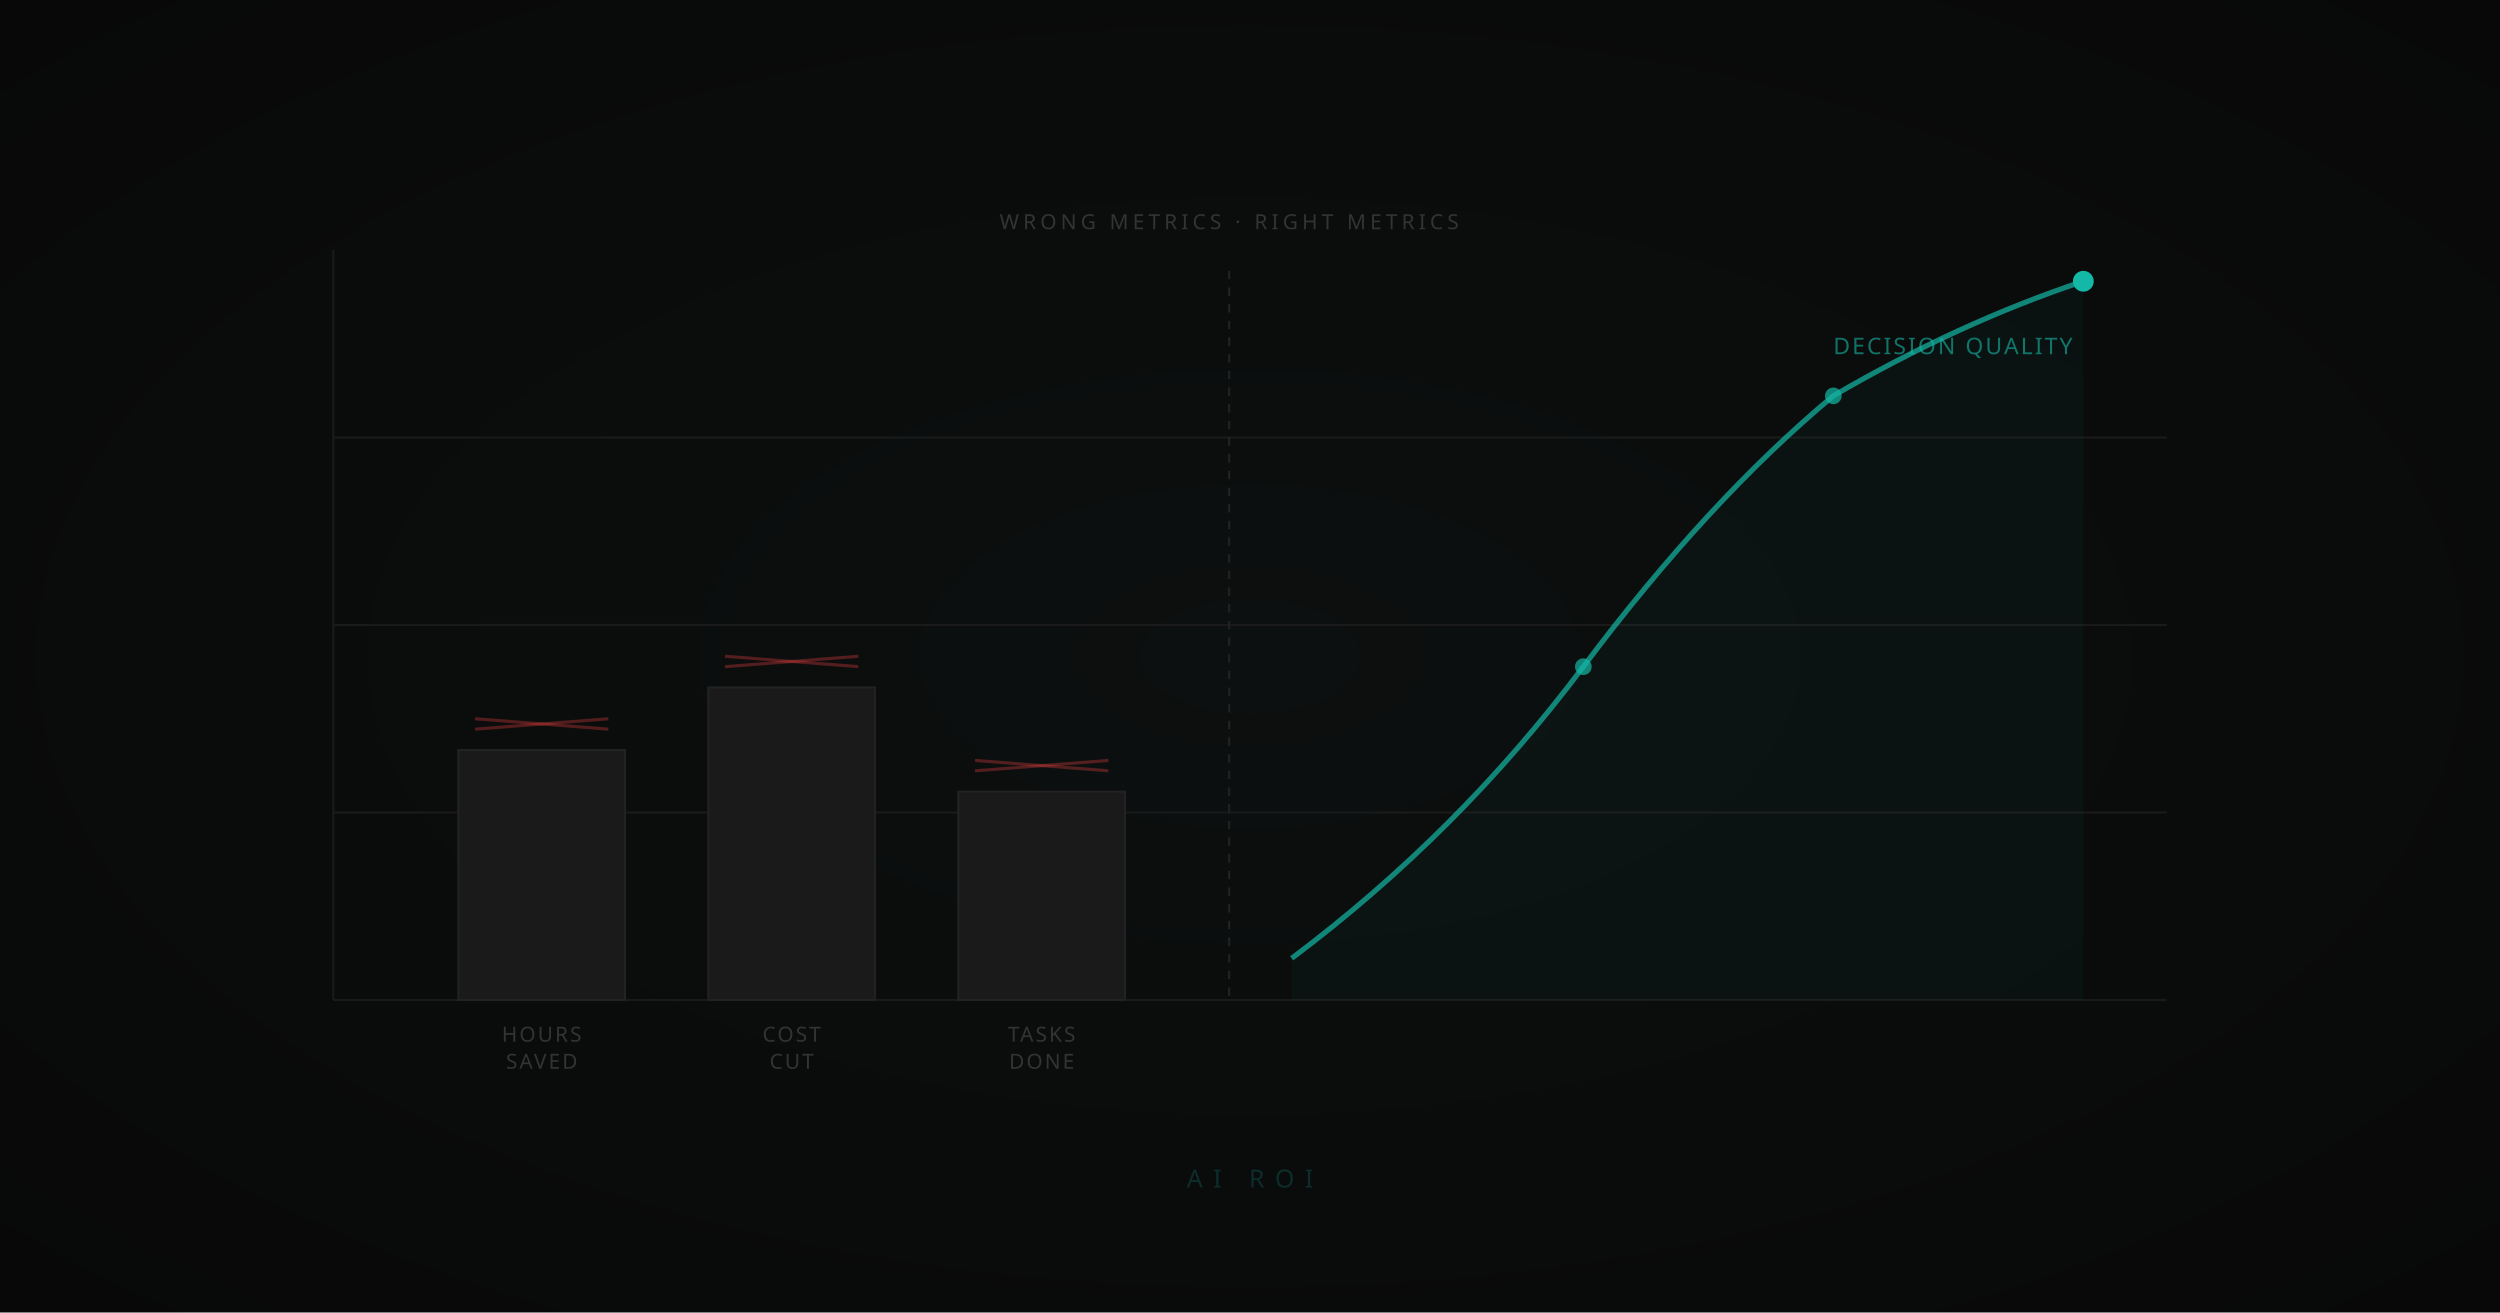
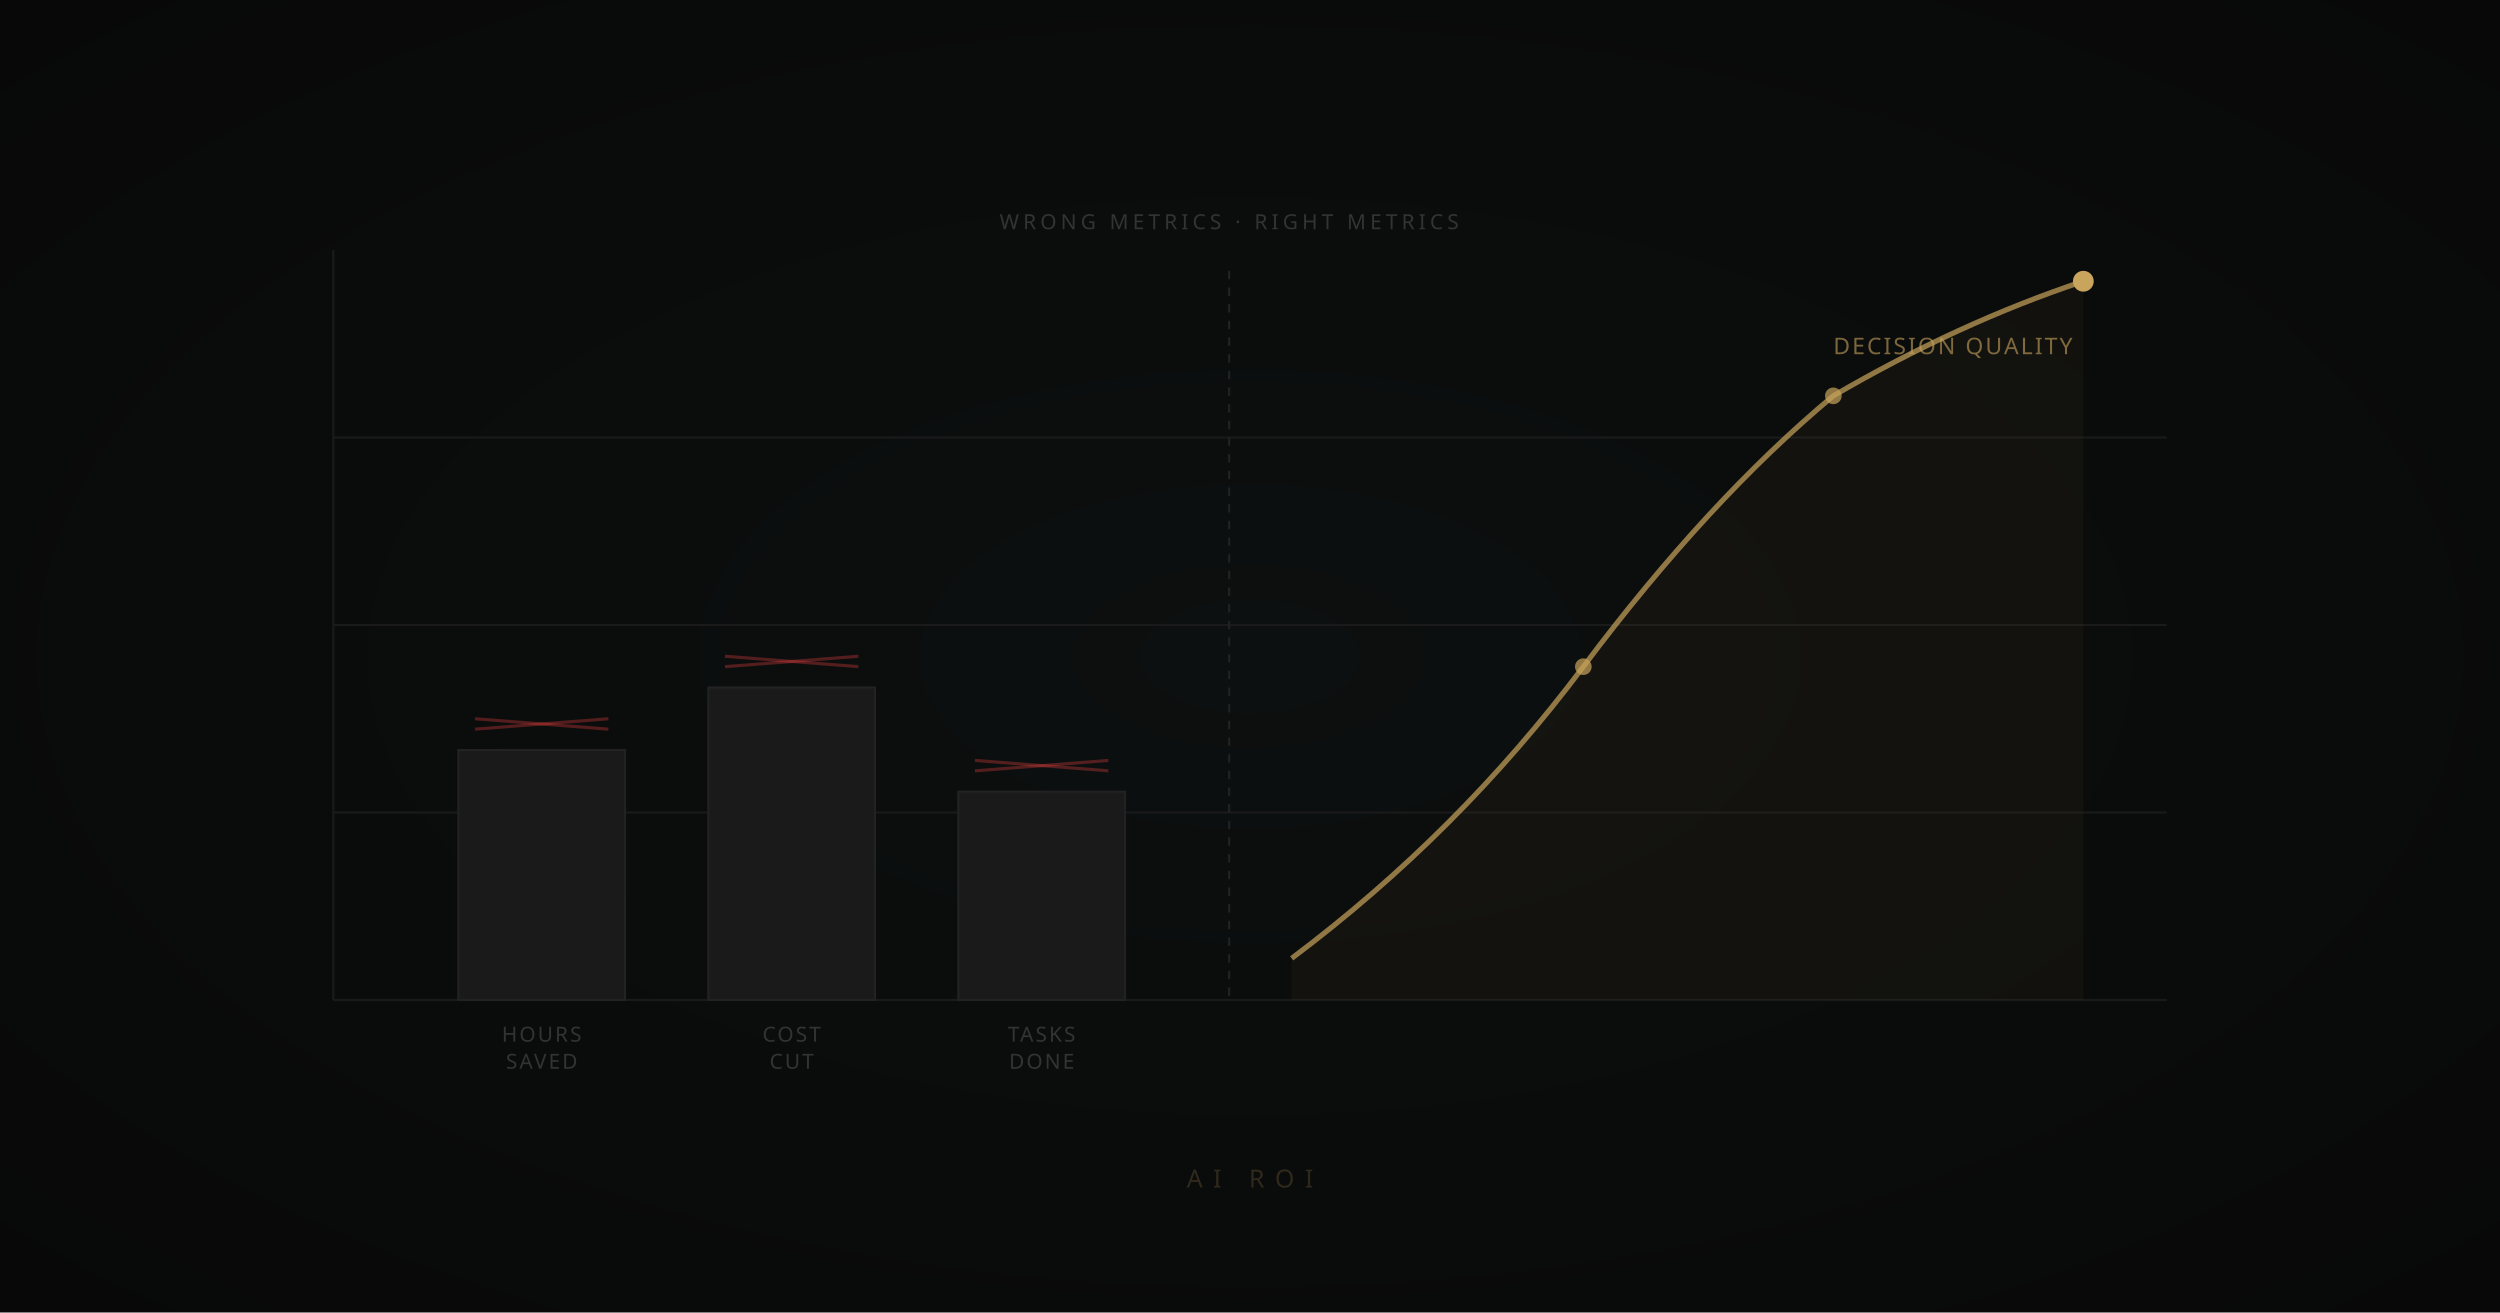
<svg xmlns="http://www.w3.org/2000/svg" viewBox="0 0 1200 630" width="1200" height="630">
  <defs>
    <radialGradient id="bgr" cx="50%" cy="50%" r="70%">
      <stop offset="0%" stop-color="#0d1010" />
      <stop offset="100%" stop-color="#080808" />
    </radialGradient>
  </defs>
  <rect width="1200" height="630" fill="url(#bgr)" />
  <line x1="160" y1="480" x2="1040" y2="480" stroke="#1a1a1a" stroke-width="1" />
  <line x1="160" y1="480" x2="160" y2="120" stroke="#1a1a1a" stroke-width="1" />
  <g stroke="#1a1a1a" stroke-width="1">
    <line x1="160" y1="390" x2="1040" y2="390" />
    <line x1="160" y1="300" x2="1040" y2="300" />
    <line x1="160" y1="210" x2="1040" y2="210" />
  </g>
  <rect x="220" y="360" width="80" height="120" fill="#1a1a1a" stroke="#222" stroke-width="1" />
  <text x="260" y="500" text-anchor="middle" font-family="sans-serif" font-size="10" fill="#333" letter-spacing="1">HOURS</text>
  <text x="260" y="513" text-anchor="middle" font-family="sans-serif" font-size="10" fill="#333" letter-spacing="1">SAVED</text>
  <rect x="340" y="330" width="80" height="150" fill="#1a1a1a" stroke="#222" stroke-width="1" />
  <text x="380" y="500" text-anchor="middle" font-family="sans-serif" font-size="10" fill="#333" letter-spacing="1">COST</text>
  <text x="380" y="513" text-anchor="middle" font-family="sans-serif" font-size="10" fill="#333" letter-spacing="1">CUT</text>
  <rect x="460" y="380" width="80" height="100" fill="#1a1a1a" stroke="#222" stroke-width="1" />
  <text x="500" y="500" text-anchor="middle" font-family="sans-serif" font-size="10" fill="#333" letter-spacing="1">TASKS</text>
  <text x="500" y="513" text-anchor="middle" font-family="sans-serif" font-size="10" fill="#333" letter-spacing="1">DONE</text>
  <g stroke="#ff4444" stroke-opacity="0.3" stroke-width="1.5">
    <line x1="228" y1="350" x2="292" y2="345" />
    <line x1="228" y1="345" x2="292" y2="350" />
    <line x1="348" y1="320" x2="412" y2="315" />
    <line x1="348" y1="315" x2="412" y2="320" />
    <line x1="468" y1="370" x2="532" y2="365" />
    <line x1="468" y1="365" x2="532" y2="370" />
  </g>
-   <path d="M 620 460 Q 700 400 760 320 Q 820 240 880 190 Q 940 155 1000 135" fill="none" stroke="#14B8A6" stroke-opacity="0.7" stroke-width="2.5" />
-   <path d="M 620 460 Q 700 400 760 320 Q 820 240 880 190 Q 940 155 1000 135 L 1000 480 L 620 480 Z" fill="#14B8A6" fill-opacity="0.04" />
-   <circle cx="760" cy="320" r="4" fill="#14B8A6" fill-opacity="0.7" />
-   <circle cx="880" cy="190" r="4" fill="#14B8A6" fill-opacity="0.7" />
-   <circle cx="1000" cy="135" r="5" fill="#14B8A6" />
-   <text x="880" y="170" font-family="sans-serif" font-size="11" fill="#14B8A6" fill-opacity="0.6" letter-spacing="1">DECISION QUALITY</text>
+   <path d="M 620 460 Q 700 400 760 320 Q 820 240 880 190 Q 940 155 1000 135" fill="none" stroke="#C8A45C" stroke-opacity="0.7" stroke-width="2.5" />
+   <path d="M 620 460 Q 700 400 760 320 Q 820 240 880 190 Q 940 155 1000 135 L 1000 480 L 620 480 Z" fill="#C8A45C" fill-opacity="0.04" />
+   <circle cx="760" cy="320" r="4" fill="#C8A45C" fill-opacity="0.7" />
+   <circle cx="880" cy="190" r="4" fill="#C8A45C" fill-opacity="0.7" />
+   <circle cx="1000" cy="135" r="5" fill="#C8A45C" />
+   <text x="880" y="170" font-family="sans-serif" font-size="11" fill="#C8A45C" fill-opacity="0.6" letter-spacing="1">DECISION QUALITY</text>
  <line x1="590" y1="130" x2="590" y2="480" stroke="#222" stroke-width="1" stroke-dasharray="4 4" />
  <text x="590" y="110" text-anchor="middle" font-family="sans-serif" font-size="10" fill="#333" letter-spacing="2">WRONG METRICS · RIGHT METRICS</text>
-   <text x="600" y="570" text-anchor="middle" font-family="sans-serif" font-size="12" fill="#14B8A6" fill-opacity="0.2" letter-spacing="5">AI ROI</text>
+   <text x="600" y="570" text-anchor="middle" font-family="sans-serif" font-size="12" fill="#C8A45C" fill-opacity="0.2" letter-spacing="5">AI ROI</text>
</svg>
